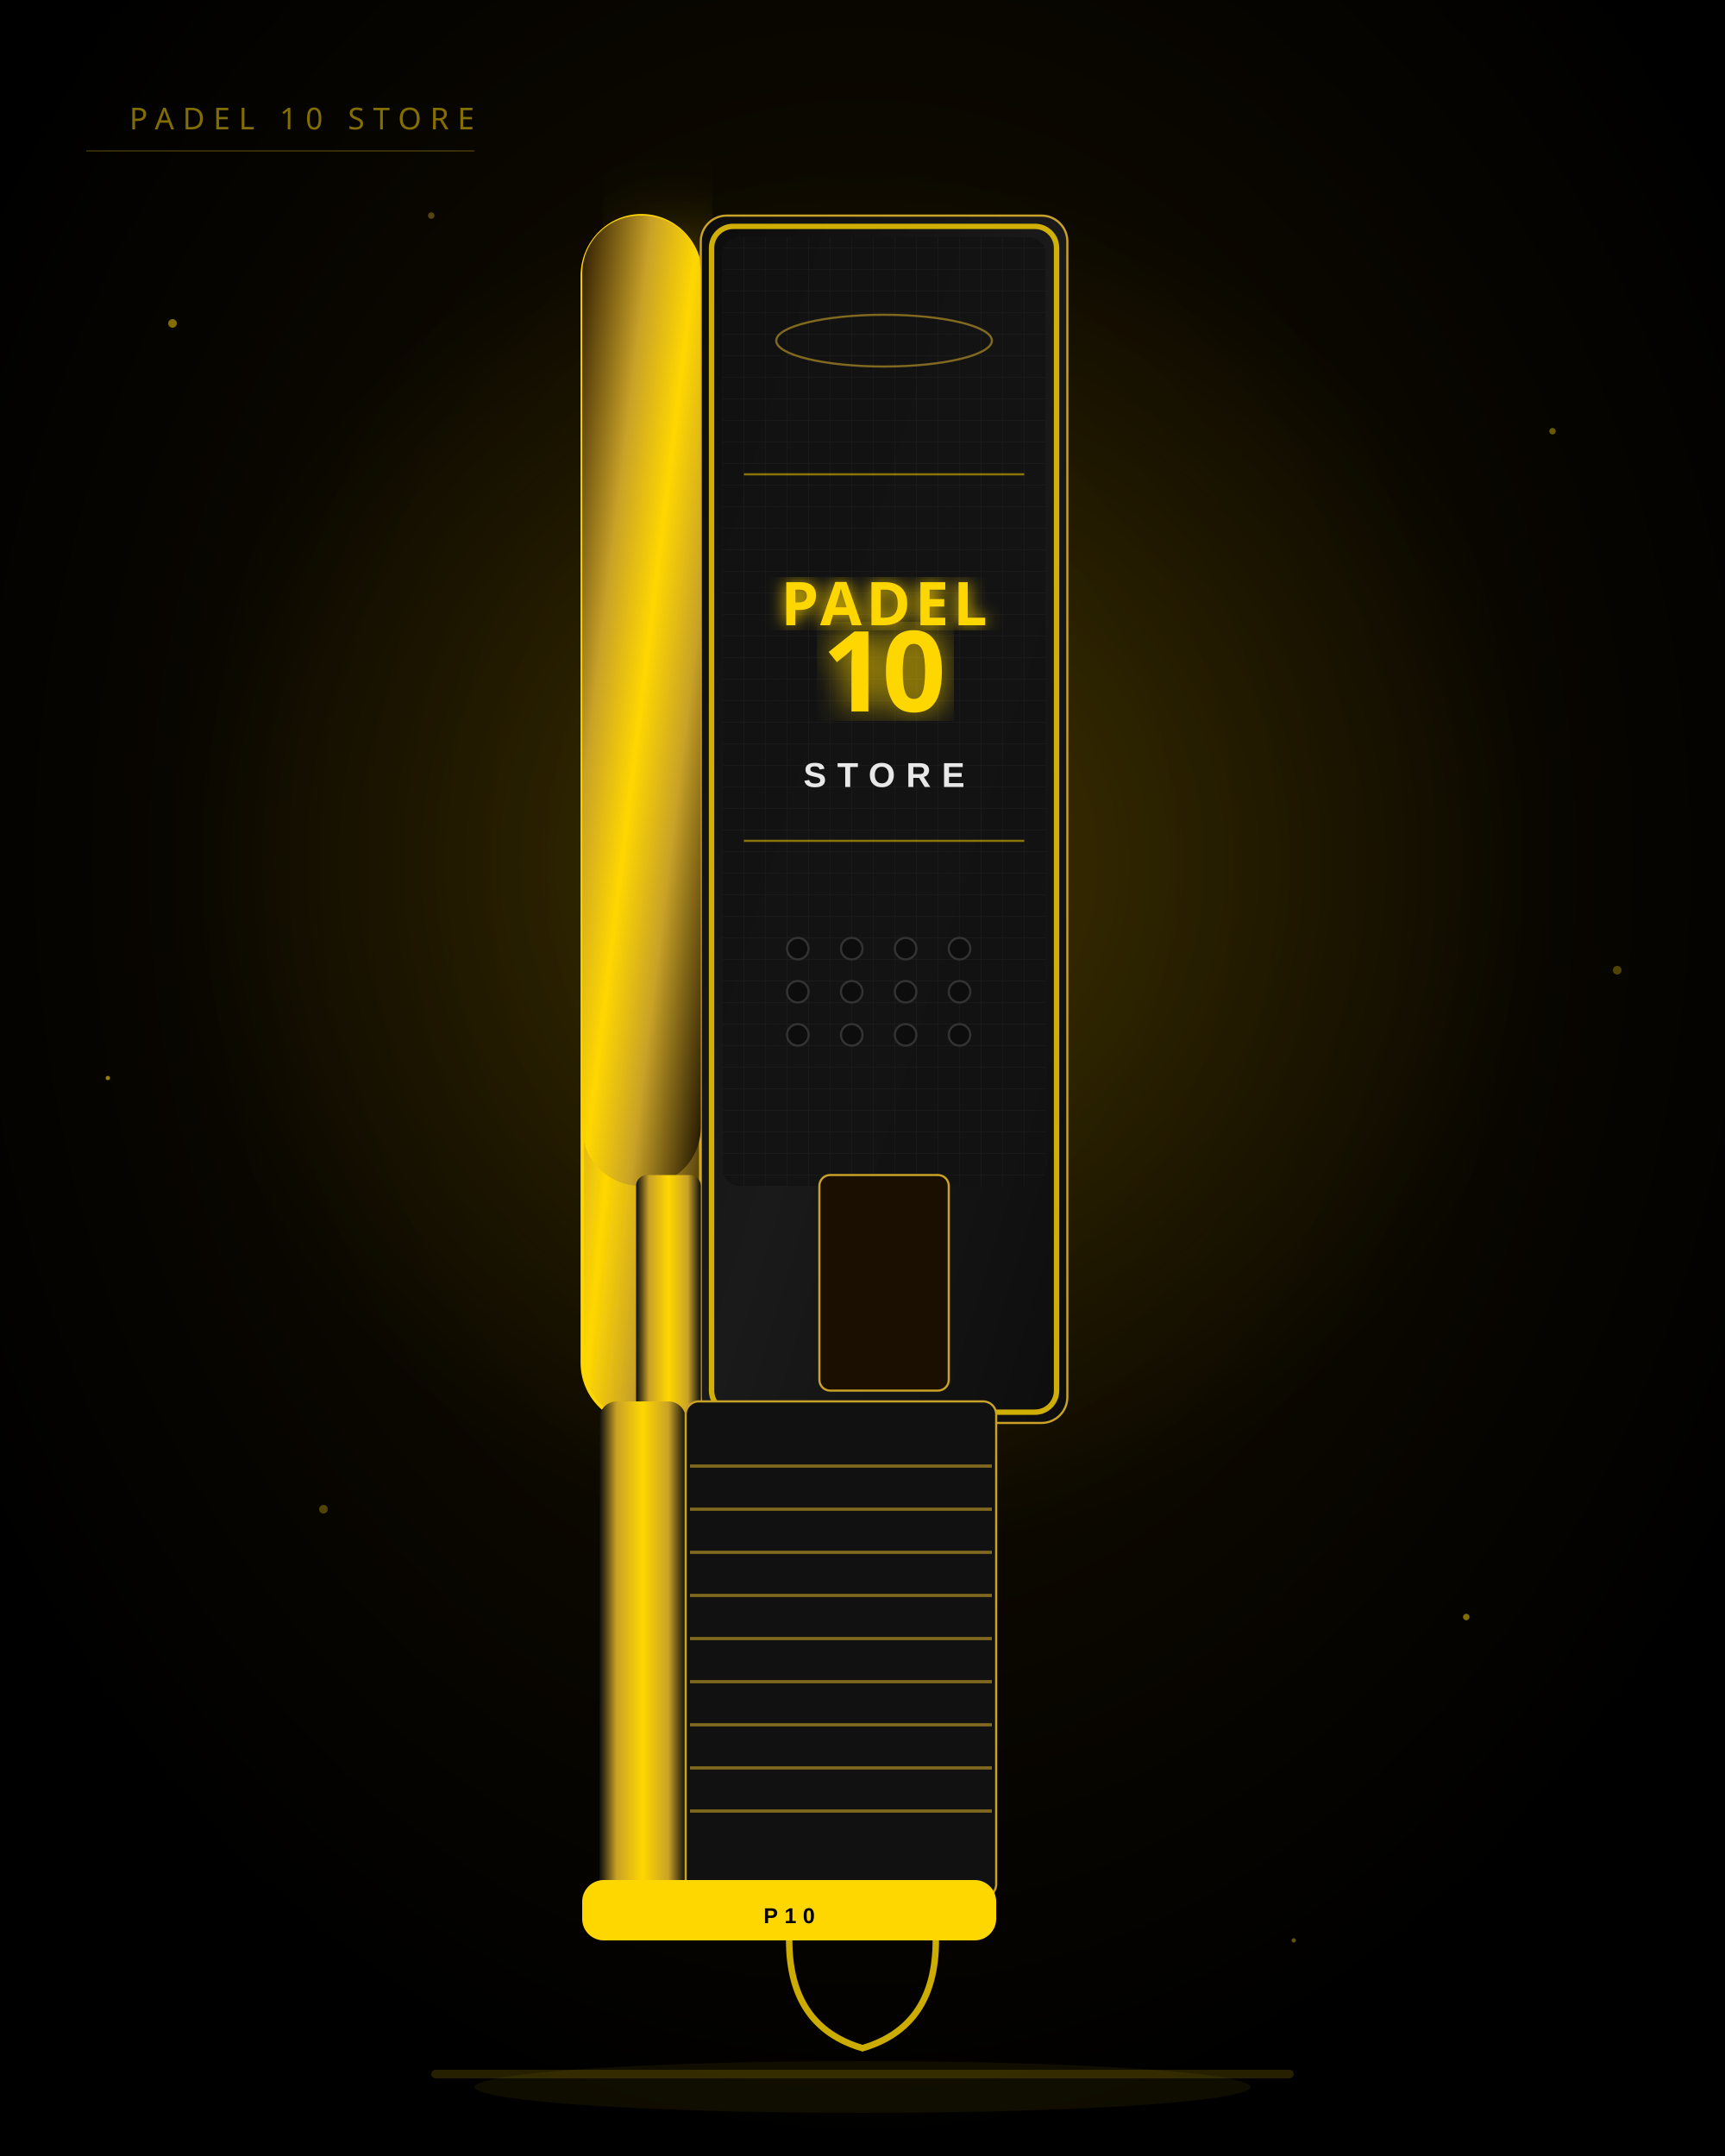
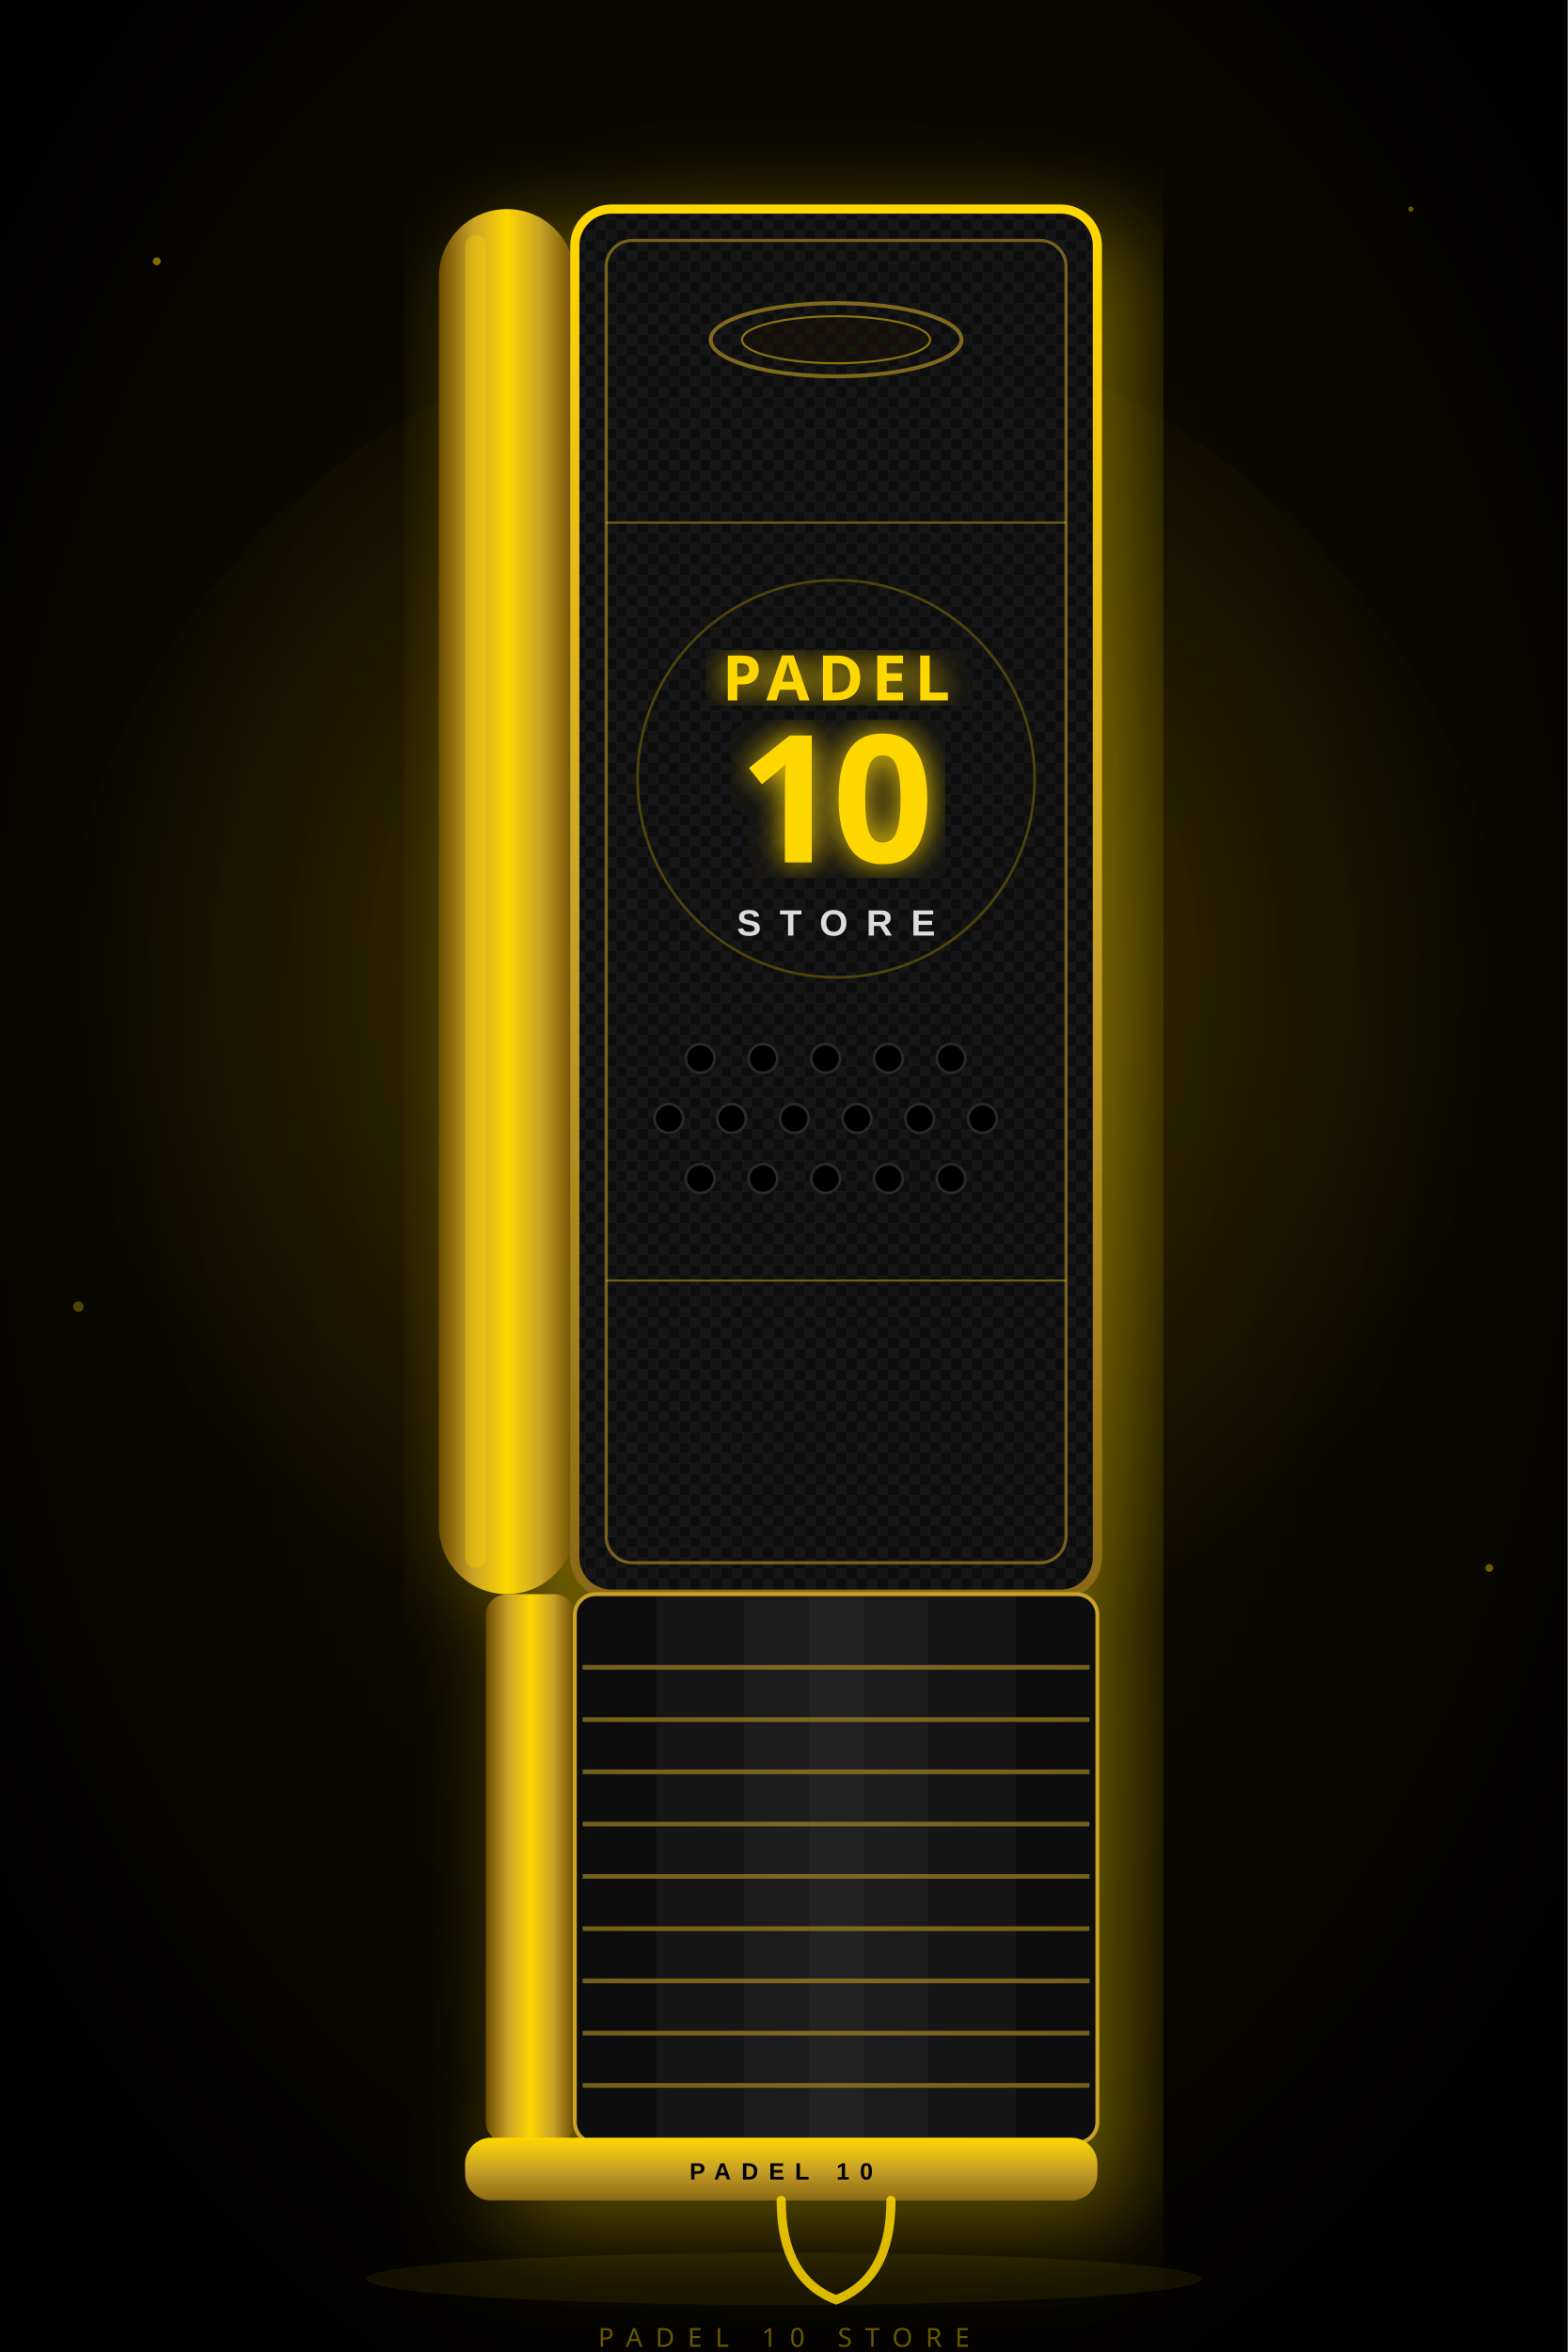
- <svg xmlns="http://www.w3.org/2000/svg" width="800" height="1000" viewBox="0 0 800 1000">
+ <svg xmlns="http://www.w3.org/2000/svg" viewBox="0 0 600 900" width="600" height="900">
  <defs>
-     <radialGradient id="bgGrad" cx="50%" cy="40%" r="60%">
-       <stop offset="0%" style="stop-color:#1a1200;stop-opacity:1" />
-       <stop offset="100%" style="stop-color:#000000;stop-opacity:1" />
+     <radialGradient id="bg1" cx="50%" cy="45%" r="65%">
+       <stop offset="0%" stop-color="#1a1000" />
+       <stop offset="60%" stop-color="#0a0800" />
+       <stop offset="100%" stop-color="#000000" />
    </radialGradient>
-     <radialGradient id="glowGold" cx="50%" cy="50%" r="50%">
-       <stop offset="0%" style="stop-color:#FFD700;stop-opacity:0.3" />
-       <stop offset="100%" style="stop-color:#FFD700;stop-opacity:0" />
+     <radialGradient id="glow1" cx="50%" cy="45%" r="50%">
+       <stop offset="0%" stop-color="#FFD700" stop-opacity="0.22" />
+       <stop offset="100%" stop-color="#FFD700" stop-opacity="0" />
    </radialGradient>
-     <linearGradient id="paddleSideGrad" x1="0%" y1="0%" x2="100%" y2="100%">
-       <stop offset="0%" style="stop-color:#2a1800;stop-opacity:1" />
-       <stop offset="30%" style="stop-color:#c9a227;stop-opacity:1" />
-       <stop offset="50%" style="stop-color:#FFD700;stop-opacity:1" />
-       <stop offset="70%" style="stop-color:#c9a227;stop-opacity:1" />
-       <stop offset="100%" style="stop-color:#1a0f00;stop-opacity:1" />
+     <linearGradient id="edgeSide" x1="0%" y1="0%" x2="100%" y2="0%">
+       <stop offset="0%" stop-color="#6b4a00" />
+       <stop offset="25%" stop-color="#c9a227" />
+       <stop offset="50%" stop-color="#FFD700" />
+       <stop offset="75%" stop-color="#c9a227" />
+       <stop offset="100%" stop-color="#6b4a00" />
    </linearGradient>
-     <linearGradient id="faceGrad" x1="0%" y1="0%" x2="100%" y2="100%">
-       <stop offset="0%" style="stop-color:#0d0d0d;stop-opacity:1" />
-       <stop offset="50%" style="stop-color:#1a1a1a;stop-opacity:1" />
-       <stop offset="100%" style="stop-color:#0d0d0d;stop-opacity:1" />
+     <linearGradient id="faceGrad1" x1="0%" y1="0%" x2="100%" y2="100%">
+       <stop offset="0%" stop-color="#191919" />
+       <stop offset="100%" stop-color="#0a0a0a" />
    </linearGradient>
-     <linearGradient id="handleGrad" x1="0%" y1="0%" x2="100%" y2="0%">
-       <stop offset="0%" style="stop-color:#0d0d0d" />
-       <stop offset="20%" style="stop-color:#c9a227" />
-       <stop offset="50%" style="stop-color:#FFD700" />
-       <stop offset="80%" style="stop-color:#c9a227" />
-       <stop offset="100%" style="stop-color:#0d0d0d" />
+     <linearGradient id="handleGrad1" x1="0%" y1="0%" x2="100%" y2="0%">
+       <stop offset="0%" stop-color="#0a0a0a" />
+       <stop offset="50%" stop-color="#222222" />
+       <stop offset="100%" stop-color="#0a0a0a" />
    </linearGradient>
-     <filter id="glow">
-       <feGaussianBlur stdDeviation="8" result="coloredBlur" />
+     <linearGradient id="goldTop" x1="0%" y1="0%" x2="0%" y2="100%">
+       <stop offset="0%" stop-color="#FFD700" />
+       <stop offset="50%" stop-color="#c9a227" />
+       <stop offset="100%" stop-color="#8B6914" />
+     </linearGradient>
+     <filter id="gfx">
+       <feGaussianBlur stdDeviation="6" result="b" />
      <feMerge>
-         <feMergeNode in="coloredBlur" />
+         <feMergeNode in="b" />
        <feMergeNode in="SourceGraphic" />
      </feMerge>
    </filter>
-     <filter id="softGlow">
-       <feGaussianBlur stdDeviation="4" result="coloredBlur" />
-       <feMerge>
-         <feMergeNode in="coloredBlur" />
-         <feMergeNode in="SourceGraphic" />
-       </feMerge>
+     <filter id="sfx">
+       <feDropShadow dx="12" dy="8" stdDeviation="18" flood-color="#FFD700" flood-opacity="0.4" />
    </filter>
-     <filter id="shadow">
-       <feDropShadow dx="15" dy="15" stdDeviation="20" flood-color="#FFD700" flood-opacity="0.4" />
-     </filter>
+     <pattern id="c1" x="0" y="0" width="8" height="8" patternUnits="userSpaceOnUse">
+       <rect width="8" height="8" fill="#111" />
+       <rect width="4" height="4" fill="#141414" />
+       <rect x="4" y="4" width="4" height="4" fill="#141414" />
+     </pattern>
  </defs>
-   <rect width="800" height="1000" fill="url(#bgGrad)" />
-   <ellipse cx="400" cy="400" rx="320" ry="320" fill="url(#glowGold)" opacity="0.6" />
-   <circle cx="80" cy="150" r="2" fill="#FFD700" opacity="0.5" />
-   <circle cx="720" cy="200" r="1.5" fill="#FFD700" opacity="0.4" />
-   <circle cx="150" cy="700" r="2" fill="#FFD700" opacity="0.3" />
-   <circle cx="680" cy="750" r="1.5" fill="#FFD700" opacity="0.5" />
-   <circle cx="50" cy="500" r="1" fill="#FFD700" opacity="0.6" />
-   <circle cx="750" cy="450" r="2" fill="#FFD700" opacity="0.3" />
-   <circle cx="200" cy="100" r="1.5" fill="#c9a227" opacity="0.4" />
-   <circle cx="600" cy="900" r="1" fill="#c9a227" opacity="0.5" />
-   <g filter="url(#shadow)">
-     <rect x="270" y="100" width="55" height="560" rx="28" ry="28" fill="url(#paddleSideGrad)" stroke="#FFD700" stroke-width="1.5" />
+   <rect width="600" height="900" fill="url(#bg1)" />
+   <ellipse cx="300" cy="400" rx="280" ry="280" fill="url(#glow1)" />
+   <circle cx="60" cy="100" r="1.5" fill="#FFD700" opacity="0.5" />
+   <circle cx="540" cy="80" r="1" fill="#FFD700" opacity="0.4" />
+   <circle cx="30" cy="500" r="2" fill="#FFD700" opacity="0.3" />
+   <circle cx="570" cy="600" r="1.5" fill="#FFD700" opacity="0.4" />
+   <g filter="url(#sfx)">
+     <rect x="168" y="80" width="52" height="530" rx="26" fill="url(#edgeSide)" />
+     <rect x="178" y="90" width="8" height="510" rx="4" fill="#FFD700" opacity="0.35" />
+     <rect x="220" y="80" width="200" height="530" rx="14" fill="url(#faceGrad1)" />
+     <rect x="220" y="80" width="200" height="530" rx="14" fill="url(#c1)" opacity="0.9" />
+     <rect x="220" y="80" width="200" height="530" rx="14" fill="none" stroke="url(#goldTop)" stroke-width="3.5" />
+     <rect x="232" y="92" width="176" height="506" rx="10" fill="none" stroke="#c9a227" stroke-width="1.2" opacity="0.55" />
+     <line x1="232" y1="200" x2="408" y2="200" stroke="#FFD700" stroke-width="0.8" opacity="0.4" />
+     <line x1="232" y1="490" x2="408" y2="490" stroke="#FFD700" stroke-width="0.8" opacity="0.4" />
+     <ellipse cx="320" cy="130" rx="48" ry="14" fill="none" stroke="#c9a227" stroke-width="1.5" opacity="0.6" />
+     <ellipse cx="320" cy="130" rx="36" ry="9" fill="#1a0f00" stroke="#FFD700" stroke-width="0.8" opacity="0.5" />
+     <text x="320" y="268" font-family="Arial Black,sans-serif" font-size="24" font-weight="900" fill="#FFD700" text-anchor="middle" filter="url(#gfx)" letter-spacing="3">PADEL</text>
+     <text x="320" y="330" font-family="Arial Black,sans-serif" font-size="68" font-weight="900" fill="#FFD700" text-anchor="middle" filter="url(#gfx)" letter-spacing="-3">10</text>
+     <text x="320" y="358" font-family="Arial,sans-serif" font-size="14" font-weight="700" fill="#ffffff" text-anchor="middle" letter-spacing="7" opacity="0.85">STORE</text>
+     <circle cx="320" cy="298" r="76" fill="none" stroke="#FFD700" stroke-width="1" opacity="0.25" />
+     <circle cx="268" cy="405" r="5.5" fill="#050505" stroke="#2a2a2a" stroke-width="1" />
+     <circle cx="292" cy="405" r="5.5" fill="#050505" stroke="#2a2a2a" stroke-width="1" />
+     <circle cx="316" cy="405" r="5.5" fill="#050505" stroke="#2a2a2a" stroke-width="1" />
+     <circle cx="340" cy="405" r="5.5" fill="#050505" stroke="#2a2a2a" stroke-width="1" />
+     <circle cx="364" cy="405" r="5.5" fill="#050505" stroke="#2a2a2a" stroke-width="1" />
+     <circle cx="256" cy="428" r="5.5" fill="#050505" stroke="#2a2a2a" stroke-width="1" />
+     <circle cx="280" cy="428" r="5.5" fill="#050505" stroke="#2a2a2a" stroke-width="1" />
+     <circle cx="304" cy="428" r="5.5" fill="#050505" stroke="#2a2a2a" stroke-width="1" />
+     <circle cx="328" cy="428" r="5.5" fill="#050505" stroke="#2a2a2a" stroke-width="1" />
+     <circle cx="352" cy="428" r="5.5" fill="#050505" stroke="#2a2a2a" stroke-width="1" />
+     <circle cx="376" cy="428" r="5.5" fill="#050505" stroke="#2a2a2a" stroke-width="1" />
+     <circle cx="268" cy="451" r="5.5" fill="#050505" stroke="#2a2a2a" stroke-width="1" />
+     <circle cx="292" cy="451" r="5.5" fill="#050505" stroke="#2a2a2a" stroke-width="1" />
+     <circle cx="316" cy="451" r="5.5" fill="#050505" stroke="#2a2a2a" stroke-width="1" />
+     <circle cx="340" cy="451" r="5.5" fill="#050505" stroke="#2a2a2a" stroke-width="1" />
+     <circle cx="364" cy="451" r="5.5" fill="#050505" stroke="#2a2a2a" stroke-width="1" />
+     <rect x="186" y="610" width="34" height="210" rx="8" fill="url(#edgeSide)" />
+     <rect x="220" y="610" width="200" height="210" rx="8" fill="url(#handleGrad1)" stroke="#c9a227" stroke-width="1.5" />
+     <line x1="223" y1="638" x2="417" y2="638" stroke="#c9a227" stroke-width="1.8" opacity="0.55" />
+     <line x1="223" y1="658" x2="417" y2="658" stroke="#c9a227" stroke-width="1.8" opacity="0.55" />
+     <line x1="223" y1="678" x2="417" y2="678" stroke="#c9a227" stroke-width="1.8" opacity="0.55" />
+     <line x1="223" y1="698" x2="417" y2="698" stroke="#c9a227" stroke-width="1.8" opacity="0.55" />
+     <line x1="223" y1="718" x2="417" y2="718" stroke="#c9a227" stroke-width="1.8" opacity="0.55" />
+     <line x1="223" y1="738" x2="417" y2="738" stroke="#c9a227" stroke-width="1.8" opacity="0.55" />
+     <line x1="223" y1="758" x2="417" y2="758" stroke="#c9a227" stroke-width="1.8" opacity="0.55" />
+     <line x1="223" y1="778" x2="417" y2="778" stroke="#c9a227" stroke-width="1.8" opacity="0.55" />
+     <line x1="223" y1="798" x2="417" y2="798" stroke="#c9a227" stroke-width="1.8" opacity="0.55" />
+     <rect x="178" y="818" width="242" height="24" rx="10" fill="url(#goldTop)" />
+     <text x="299" y="834" font-family="Arial,sans-serif" font-size="9" font-weight="900" fill="#000" text-anchor="middle" letter-spacing="4">PADEL 10</text>
  </g>
-   <rect x="325" y="100" width="170" height="560" rx="12" ry="12" fill="url(#faceGrad)" stroke="#c9a227" stroke-width="1" />
-   <rect x="330" y="105" width="160" height="550" rx="10" ry="10" fill="none" stroke="#FFD700" stroke-width="2.5" opacity="0.8" />
-   <pattern id="carbon" x="0" y="0" width="10" height="10" patternUnits="userSpaceOnUse">
-     <rect width="10" height="10" fill="#111" />
-     <path d="M0 5 L10 5" stroke="#1a1a1a" stroke-width="0.5" />
-     <path d="M5 0 L5 10" stroke="#1a1a1a" stroke-width="0.5" />
-   </pattern>
-   <rect x="335" y="110" width="150" height="440" rx="8" fill="url(#carbon)" opacity="0.8" />
-   <text x="410" y="290" font-family="Arial Black, sans-serif" font-size="28" font-weight="900" fill="#FFD700" text-anchor="middle" filter="url(#softGlow)" letter-spacing="2">PADEL</text>
-   <text x="410" y="330" font-family="Arial Black, sans-serif" font-size="52" font-weight="900" fill="#FFD700" text-anchor="middle" filter="url(#glow)" letter-spacing="-2">10</text>
-   <text x="410" y="365" font-family="Arial, sans-serif" font-size="16" font-weight="700" fill="#ffffff" text-anchor="middle" letter-spacing="5" opacity="0.9">STORE</text>
-   <line x1="345" y1="390" x2="475" y2="390" stroke="#FFD700" stroke-width="1" opacity="0.5" />
-   <line x1="345" y1="220" x2="475" y2="220" stroke="#FFD700" stroke-width="1" opacity="0.5" />
-   <ellipse cx="410" cy="158" rx="50" ry="12" fill="none" stroke="#c9a227" stroke-width="1" opacity="0.6" />
-   <circle cx="370" cy="440" r="5" fill="#0d0d0d" stroke="#333" stroke-width="1" />
-   <circle cx="395" cy="440" r="5" fill="#0d0d0d" stroke="#333" stroke-width="1" />
-   <circle cx="420" cy="440" r="5" fill="#0d0d0d" stroke="#333" stroke-width="1" />
-   <circle cx="445" cy="440" r="5" fill="#0d0d0d" stroke="#333" stroke-width="1" />
-   <circle cx="370" cy="460" r="5" fill="#0d0d0d" stroke="#333" stroke-width="1" />
-   <circle cx="395" cy="460" r="5" fill="#0d0d0d" stroke="#333" stroke-width="1" />
-   <circle cx="420" cy="460" r="5" fill="#0d0d0d" stroke="#333" stroke-width="1" />
-   <circle cx="445" cy="460" r="5" fill="#0d0d0d" stroke="#333" stroke-width="1" />
-   <circle cx="370" cy="480" r="5" fill="#0d0d0d" stroke="#333" stroke-width="1" />
-   <circle cx="395" cy="480" r="5" fill="#0d0d0d" stroke="#333" stroke-width="1" />
-   <circle cx="420" cy="480" r="5" fill="#0d0d0d" stroke="#333" stroke-width="1" />
-   <circle cx="445" cy="480" r="5" fill="#0d0d0d" stroke="#333" stroke-width="1" />
-   <rect x="380" y="545" width="60" height="100" rx="5" fill="#1a0f00" stroke="#c9a227" stroke-width="1" />
-   <rect x="270" y="100" width="55" height="450" rx="27" ry="27" fill="url(#paddleSideGrad)" />
-   <rect x="295" y="545" width="30" height="115" rx="5" fill="url(#handleGrad)" />
-   <rect x="278" y="650" width="40" height="230" rx="8" fill="url(#handleGrad)" />
-   <rect x="318" y="650" width="144" height="230" rx="6" fill="#111111" stroke="#c9a227" stroke-width="1" />
-   <line x1="320" y1="680" x2="460" y2="680" stroke="#c9a227" stroke-width="1.5" opacity="0.6" />
-   <line x1="320" y1="700" x2="460" y2="700" stroke="#c9a227" stroke-width="1.5" opacity="0.6" />
-   <line x1="320" y1="720" x2="460" y2="720" stroke="#c9a227" stroke-width="1.5" opacity="0.6" />
-   <line x1="320" y1="740" x2="460" y2="740" stroke="#c9a227" stroke-width="1.5" opacity="0.6" />
-   <line x1="320" y1="760" x2="460" y2="760" stroke="#c9a227" stroke-width="1.5" opacity="0.6" />
-   <line x1="320" y1="780" x2="460" y2="780" stroke="#c9a227" stroke-width="1.5" opacity="0.6" />
-   <line x1="320" y1="800" x2="460" y2="800" stroke="#c9a227" stroke-width="1.5" opacity="0.6" />
-   <line x1="320" y1="820" x2="460" y2="820" stroke="#c9a227" stroke-width="1.5" opacity="0.6" />
-   <line x1="320" y1="840" x2="460" y2="840" stroke="#c9a227" stroke-width="1.5" opacity="0.6" />
-   <rect x="270" y="872" width="192" height="28" rx="10" fill="#FFD700" />
-   <text x="366" y="892" font-family="Arial, sans-serif" font-size="10" font-weight="700" fill="#000" text-anchor="middle" letter-spacing="3">P10</text>
-   <path d="M 366 900 Q 366 940 400 950 Q 434 940 434 900" fill="none" stroke="#FFD700" stroke-width="3" opacity="0.8" />
-   <rect x="200" y="960" width="400" height="4" rx="2" fill="#FFD700" opacity="0.15" />
-   <ellipse cx="400" cy="968" rx="180" ry="12" fill="#FFD700" opacity="0.06" />
-   <text x="60" y="60" font-family="Arial Black, sans-serif" font-size="14" fill="#FFD700" opacity="0.5" letter-spacing="4">PADEL 10 STORE</text>
-   <line x1="40" y1="70" x2="220" y2="70" stroke="#FFD700" stroke-width="0.5" opacity="0.3" />
+   <path d="M 299 842 Q 299 872 320 880 Q 341 872 341 842" fill="none" stroke="#FFD700" stroke-width="3.5" stroke-linecap="round" opacity="0.85" />
+   <ellipse cx="300" cy="872" rx="160" ry="10" fill="#FFD700" opacity="0.07" />
+   <text x="300" y="898" font-family="Arial Black,sans-serif" font-size="10" fill="#FFD700" text-anchor="middle" letter-spacing="5" opacity="0.4">PADEL 10 STORE</text>
</svg>
